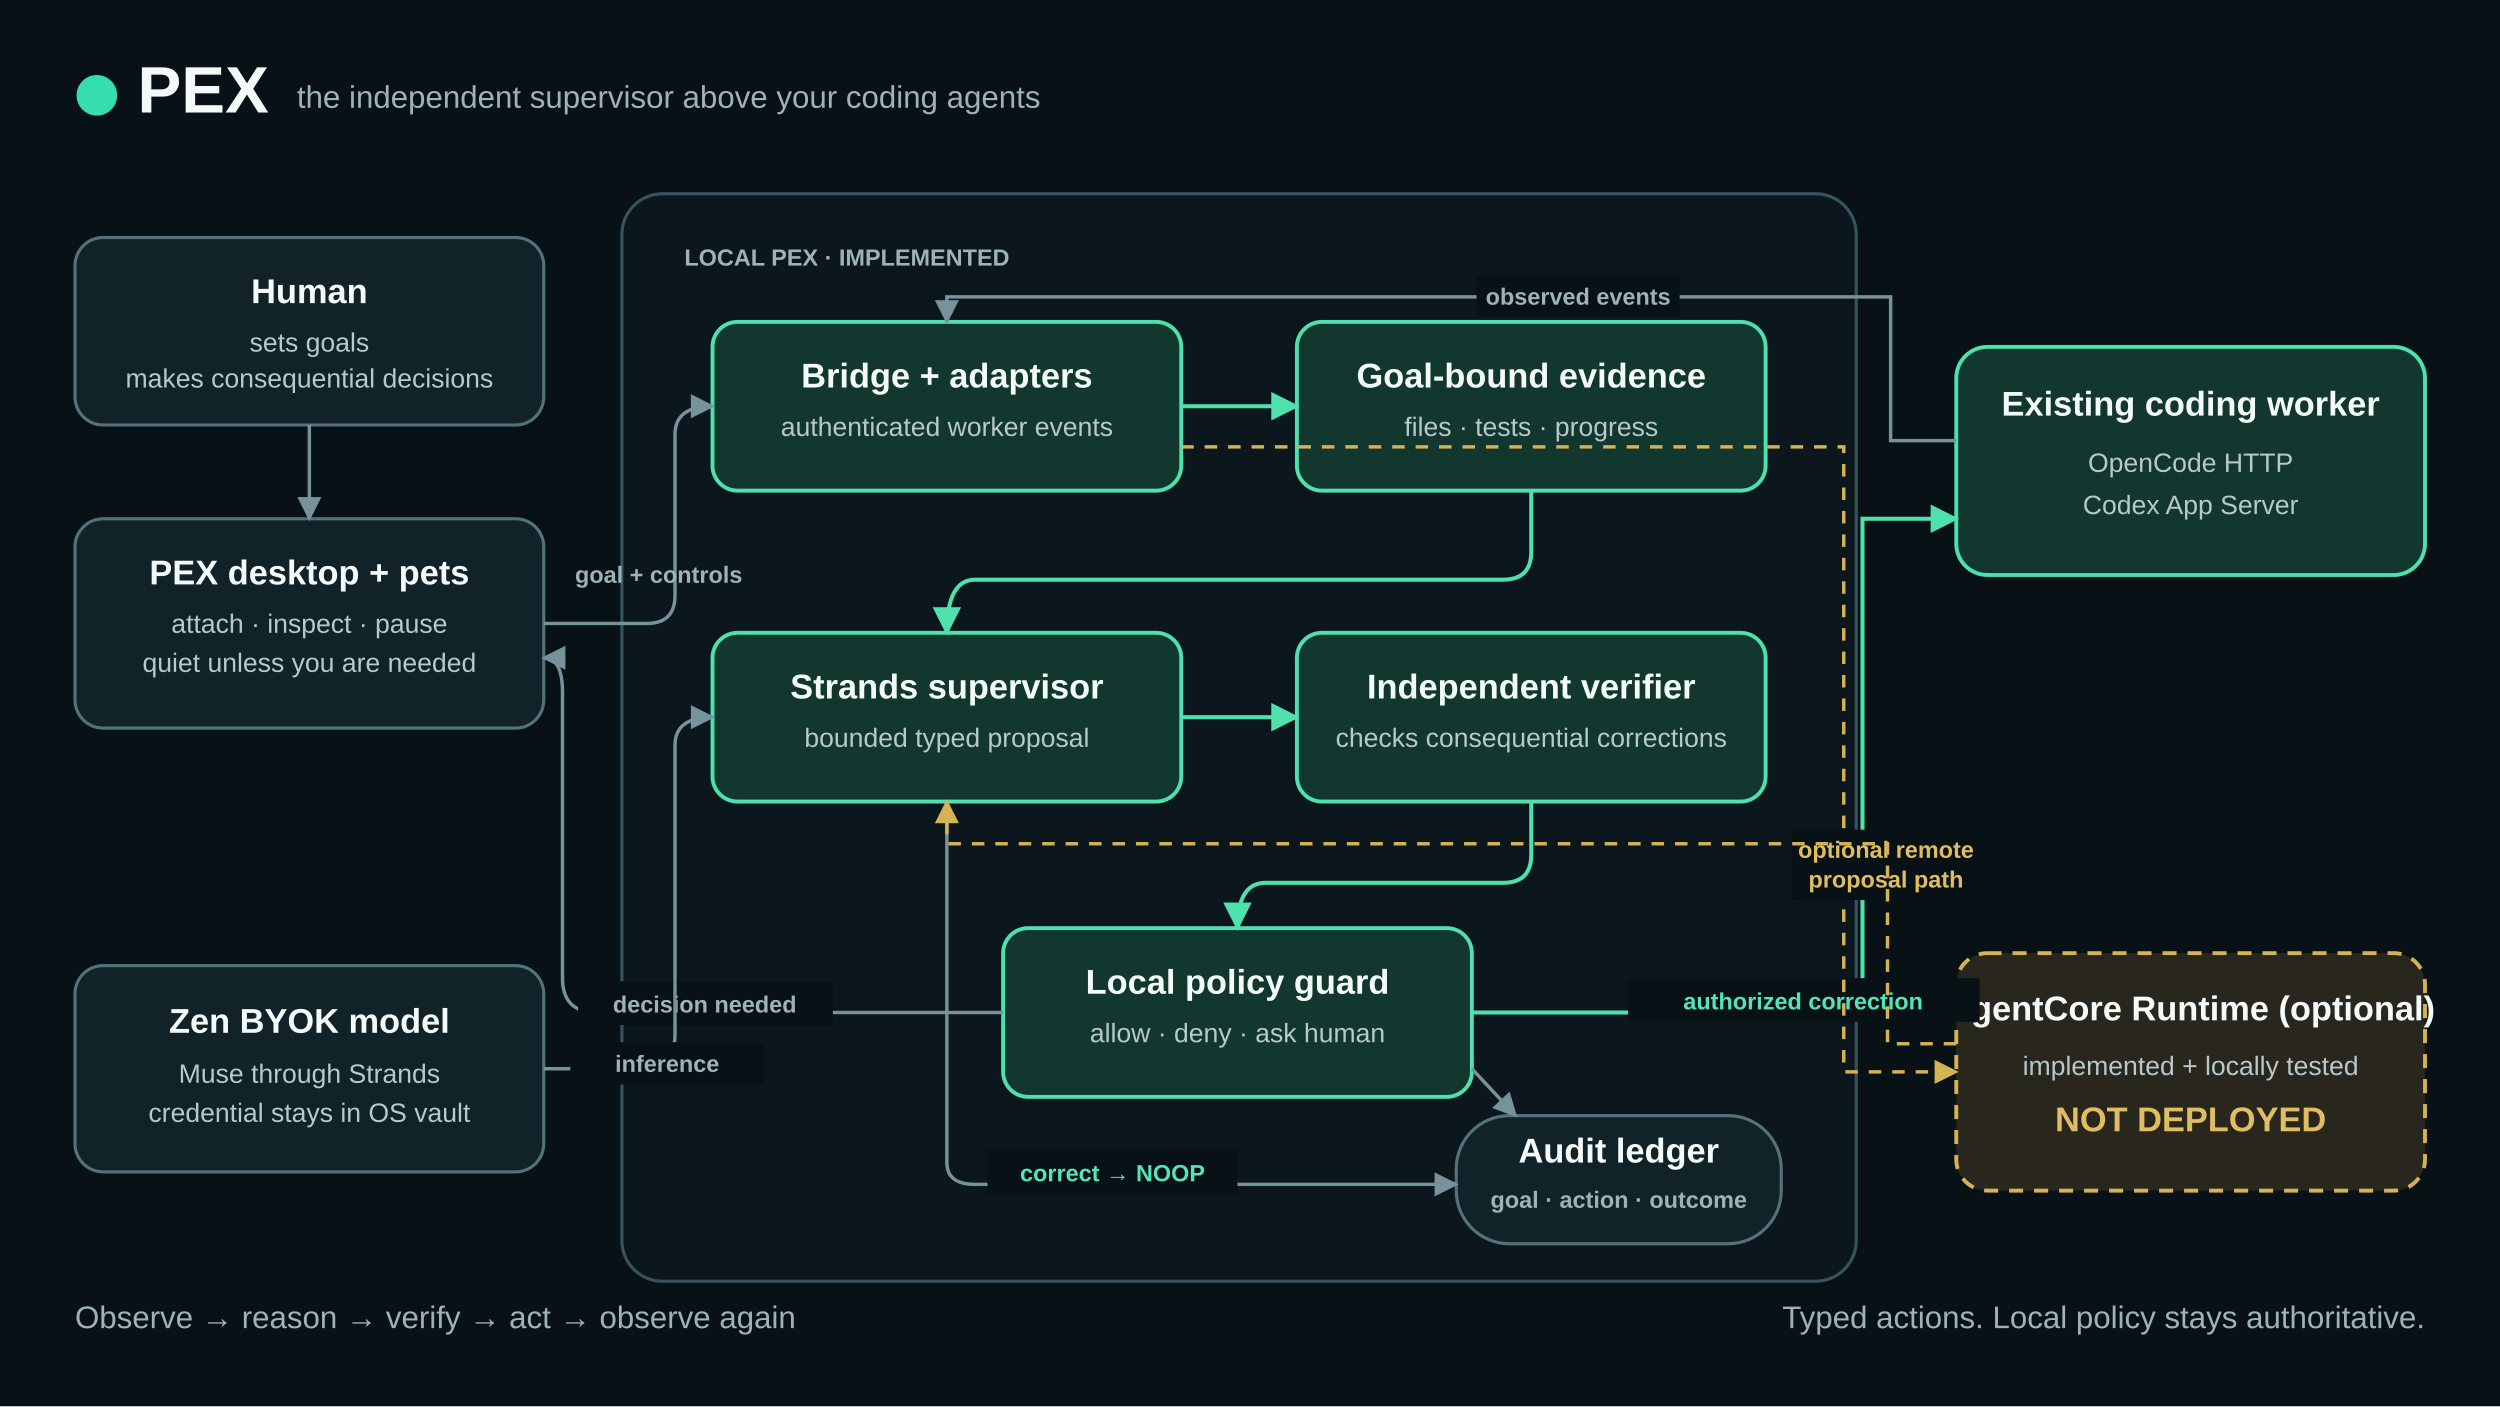
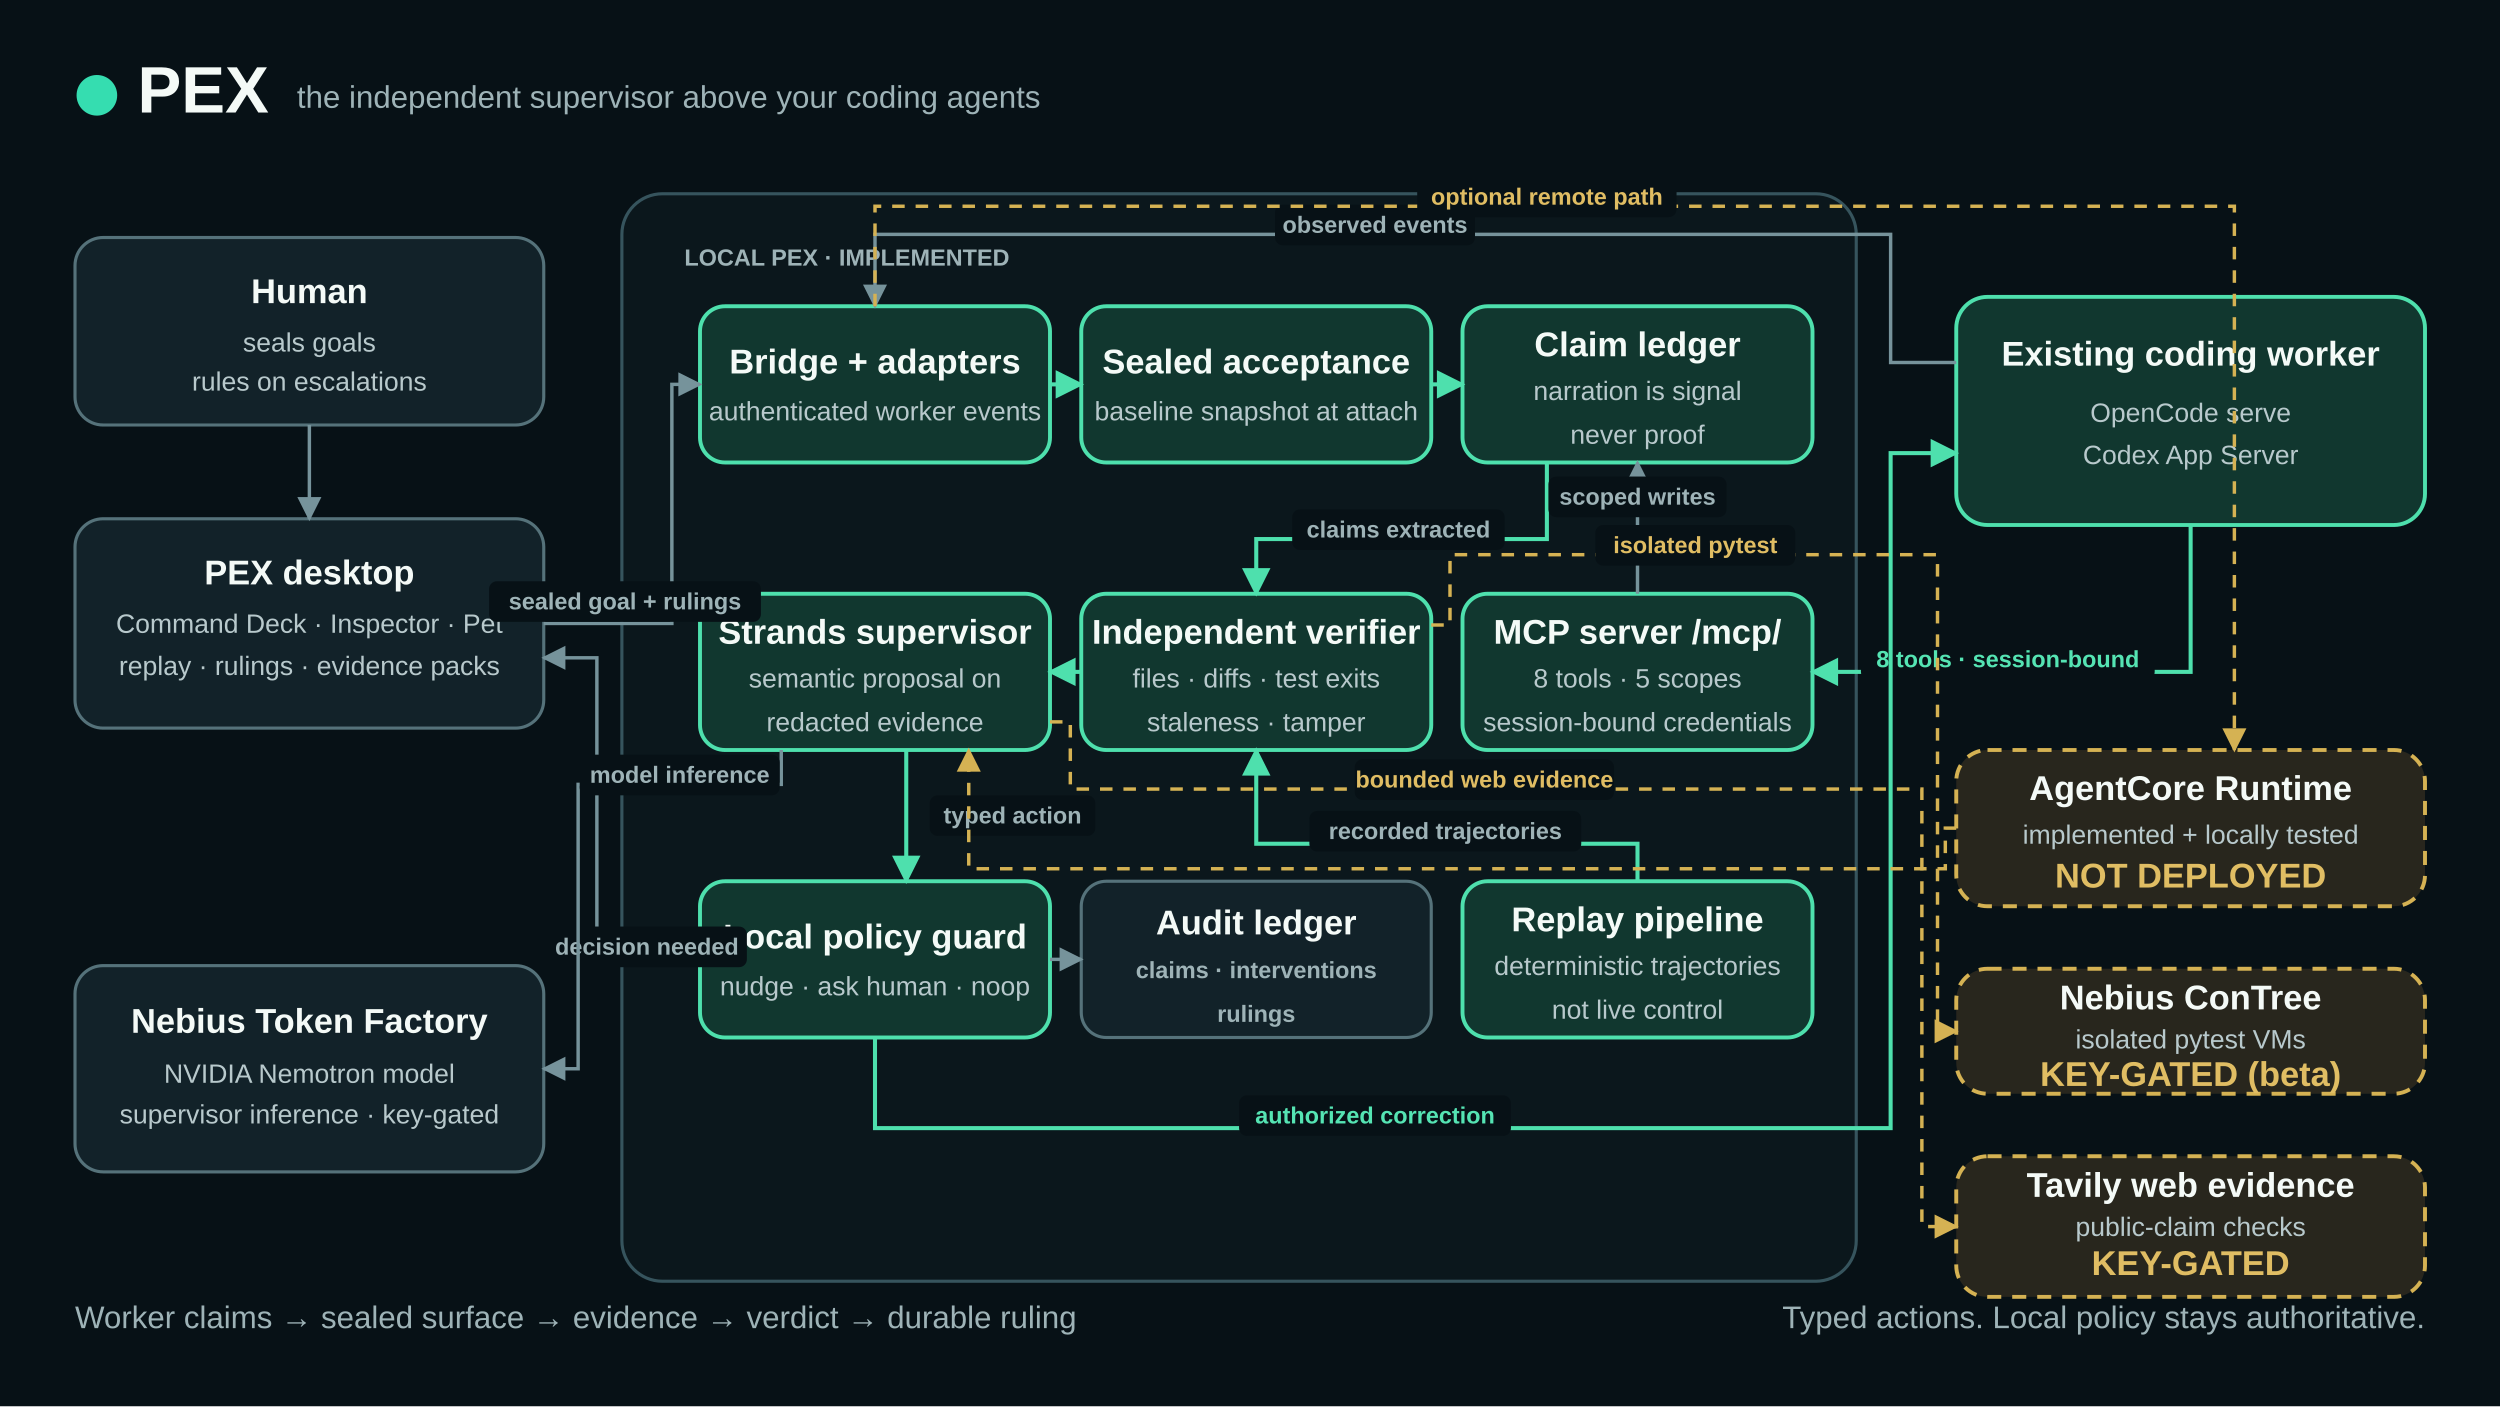
<svg xmlns="http://www.w3.org/2000/svg" width="1600" height="900" viewBox="0 0 1600 900" role="img" aria-labelledby="title desc">
  <defs>
    <style>
      .title{font:700 42px 'Segoe UI',Arial,sans-serif;fill:#f4faf7}.sub{font:400 20px 'Segoe UI',Arial,sans-serif;fill:#9eb3b7}
      .h{font:700 22px 'Segoe UI',Arial,sans-serif;fill:#f4faf7}.b{font:400 17px 'Segoe UI',Arial,sans-serif;fill:#b8c9cc}.small{font:600 15px 'Segoe UI',Arial,sans-serif;fill:#9eb3b7}
      .card{fill:#122229;stroke:#55727a;stroke-width:2}.core{fill:#11372f;stroke:#4ee0ad;stroke-width:2.5}.optional{fill:#28261d;stroke:#d5b253;stroke-width:2.5;stroke-dasharray:9 7}
      .container{fill:#0b171c;stroke:#36545d;stroke-width:2}.line{fill:none;stroke:#76939b;stroke-width:2.2}.accent{fill:none;stroke:#4ee0ad;stroke-width:2.6}.dash{fill:none;stroke:#d5b253;stroke-width:2.2;stroke-dasharray:8 7}
      .labelbg{fill:#071116}.green{fill:#55e4b3}.gold{fill:#e0bd63}
    </style>
    <marker id="arrow" viewBox="0 0 10 10" refX="9" refY="5" markerWidth="7" markerHeight="7" orient="auto-start-reverse">
      <path d="M0 0L10 5L0 10Z" fill="#76939b" />
    </marker>
    <marker id="arrowAccent" viewBox="0 0 10 10" refX="9" refY="5" markerWidth="7" markerHeight="7" orient="auto-start-reverse">
      <path d="M0 0L10 5L0 10Z" fill="#4ee0ad" />
    </marker>
    <marker id="arrowGold" viewBox="0 0 10 10" refX="9" refY="5" markerWidth="7" markerHeight="7" orient="auto-start-reverse">
      <path d="M0 0L10 5L0 10Z" fill="#d5b253" />
    </marker>
  </defs>
  <rect width="1600" height="900" fill="#071116" />
  <circle cx="62" cy="61" r="13" fill="#35ddb0" />
  <text x="88" y="72" class="title">PEX</text>
  <text x="190" y="69" class="sub">the independent supervisor above your coding agents</text>
  <rect x="48" y="152" width="300" height="120" rx="18" class="card" />
  <text x="198" y="194" text-anchor="middle" class="h">Human</text>
-   <text x="198" y="225" text-anchor="middle" class="b">sets goals</text>
-   <text x="198" y="248" text-anchor="middle" class="b">makes consequential decisions</text>
+   <text x="198" y="225" text-anchor="middle" class="b">seals goals</text>
+   <text x="198" y="250" text-anchor="middle" class="b">rules on escalations</text>
  <rect x="48" y="332" width="300" height="134" rx="18" class="card" />
-   <text x="198" y="374" text-anchor="middle" class="h">PEX desktop + pets</text>
-   <text x="198" y="405" text-anchor="middle" class="b">attach · inspect · pause</text>
-   <text x="198" y="430" text-anchor="middle" class="b">quiet unless you are needed</text>
+   <text x="198" y="374" text-anchor="middle" class="h">PEX desktop</text>
+   <text x="198" y="405" text-anchor="middle" class="b">Command Deck · Inspector · Pet</text>
+   <text x="198" y="432" text-anchor="middle" class="b">replay · rulings · evidence packs</text>
  <rect x="48" y="618" width="300" height="132" rx="18" class="card" />
-   <text x="198" y="661" text-anchor="middle" class="h">Zen BYOK model</text>
-   <text x="198" y="693" text-anchor="middle" class="b">Muse through Strands</text>
-   <text x="198" y="718" text-anchor="middle" class="b">credential stays in OS vault</text>
+   <text x="198" y="661" text-anchor="middle" class="h">Nebius Token Factory</text>
+   <text x="198" y="693" text-anchor="middle" class="b">NVIDIA Nemotron model</text>
+   <text x="198" y="719" text-anchor="middle" class="b">supervisor inference · key-gated</text>
  <rect x="398" y="124" width="790" height="696" rx="26" class="container" />
  <text x="438" y="170" class="small">LOCAL PEX · IMPLEMENTED</text>
-   <rect x="456" y="206" width="300" height="108" rx="16" class="core" />
-   <text x="606" y="248" text-anchor="middle" class="h">Bridge + adapters</text>
-   <text x="606" y="279" text-anchor="middle" class="b">authenticated worker events</text>
-   <rect x="830" y="206" width="300" height="108" rx="16" class="core" />
-   <text x="980" y="248" text-anchor="middle" class="h">Goal-bound evidence</text>
-   <text x="980" y="279" text-anchor="middle" class="b">files · tests · progress</text>
-   <rect x="456" y="405" width="300" height="108" rx="16" class="core" />
-   <text x="606" y="447" text-anchor="middle" class="h">Strands supervisor</text>
-   <text x="606" y="478" text-anchor="middle" class="b">bounded typed proposal</text>
-   <rect x="830" y="405" width="300" height="108" rx="16" class="core" />
-   <text x="980" y="447" text-anchor="middle" class="h">Independent verifier</text>
-   <text x="980" y="478" text-anchor="middle" class="b">checks consequential corrections</text>
-   <rect x="642" y="594" width="300" height="108" rx="16" class="core" />
-   <text x="792" y="636" text-anchor="middle" class="h">Local policy guard</text>
-   <text x="792" y="667" text-anchor="middle" class="b">allow · deny · ask human</text>
-   <rect x="932" y="714" width="208" height="82" rx="34" class="card" />
-   <text x="1036" y="744" text-anchor="middle" class="h" font-size="19">Audit ledger</text>
-   <text x="1036" y="773" text-anchor="middle" class="small">goal · action · outcome</text>
-   <rect x="1252" y="222" width="300" height="146" rx="20" class="core" />
-   <text x="1402" y="266" text-anchor="middle" class="h">Existing coding worker</text>
-   <text x="1402" y="302" text-anchor="middle" class="b">OpenCode HTTP</text>
-   <text x="1402" y="329" text-anchor="middle" class="b">Codex App Server</text>
-   <rect x="1252" y="610" width="300" height="152" rx="20" class="optional" />
-   <text x="1402" y="653" text-anchor="middle" class="h">AgentCore Runtime (optional)</text>
-   <text x="1402" y="688" text-anchor="middle" class="b">implemented + locally tested</text>
-   <text x="1402" y="724" text-anchor="middle" class="h gold">NOT DEPLOYED</text>
+   <rect x="448" y="196" width="224" height="100" rx="16" class="core" />
+   <text x="560" y="239" text-anchor="middle" class="h">Bridge + adapters</text>
+   <text x="560" y="269" text-anchor="middle" class="b">authenticated worker events</text>
+   <rect x="692" y="196" width="224" height="100" rx="16" class="core" />
+   <text x="804" y="239" text-anchor="middle" class="h">Sealed acceptance</text>
+   <text x="804" y="269" text-anchor="middle" class="b">baseline snapshot at attach</text>
+   <rect x="936" y="196" width="224" height="100" rx="16" class="core" />
+   <text x="1048" y="228" text-anchor="middle" class="h">Claim ledger</text>
+   <text x="1048" y="256" text-anchor="middle" class="b">narration is signal</text>
+   <text x="1048" y="284" text-anchor="middle" class="b">never proof</text>
+   <rect x="448" y="380" width="224" height="100" rx="16" class="core" />
+   <text x="560" y="412" text-anchor="middle" class="h">Strands supervisor</text>
+   <text x="560" y="440" text-anchor="middle" class="b">semantic proposal on</text>
+   <text x="560" y="468" text-anchor="middle" class="b">redacted evidence</text>
+   <rect x="692" y="380" width="224" height="100" rx="16" class="core" />
+   <text x="804" y="412" text-anchor="middle" class="h">Independent verifier</text>
+   <text x="804" y="440" text-anchor="middle" class="b">files · diffs · test exits</text>
+   <text x="804" y="468" text-anchor="middle" class="b">staleness · tamper</text>
+   <rect x="936" y="380" width="224" height="100" rx="16" class="core" />
+   <text x="1048" y="412" text-anchor="middle" class="h">MCP server /mcp/</text>
+   <text x="1048" y="440" text-anchor="middle" class="b">8 tools · 5 scopes</text>
+   <text x="1048" y="468" text-anchor="middle" class="b">session-bound credentials</text>
+   <rect x="448" y="564" width="224" height="100" rx="16" class="core" />
+   <text x="560" y="607" text-anchor="middle" class="h">Local policy guard</text>
+   <text x="560" y="637" text-anchor="middle" class="b">nudge · ask human · noop</text>
+   <rect x="692" y="564" width="224" height="100" rx="16" class="card" />
+   <text x="804" y="598" text-anchor="middle" class="h" font-size="19">Audit ledger</text>
+   <text x="804" y="626" text-anchor="middle" class="small">claims · interventions</text>
+   <text x="804" y="654" text-anchor="middle" class="small">rulings</text>
+   <rect x="936" y="564" width="224" height="100" rx="16" class="core" />
+   <text x="1048" y="596" text-anchor="middle" class="h">Replay pipeline</text>
+   <text x="1048" y="624" text-anchor="middle" class="b">deterministic trajectories</text>
+   <text x="1048" y="652" text-anchor="middle" class="b">not live control</text>
+   <rect x="1252" y="190" width="300" height="146" rx="20" class="core" />
+   <text x="1402" y="234" text-anchor="middle" class="h">Existing coding worker</text>
+   <text x="1402" y="270" text-anchor="middle" class="b">OpenCode serve</text>
+   <text x="1402" y="297" text-anchor="middle" class="b">Codex App Server</text>
+   <rect x="1252" y="480" width="300" height="100" rx="20" class="optional" />
+   <text x="1402" y="512" text-anchor="middle" class="h">AgentCore Runtime</text>
+   <text x="1402" y="540" text-anchor="middle" class="b">implemented + locally tested</text>
+   <text x="1402" y="568" text-anchor="middle" class="h gold" font-size="15">NOT DEPLOYED</text>
+   <rect x="1252" y="620" width="300" height="80" rx="20" class="optional" />
+   <text x="1402" y="646" text-anchor="middle" class="h">Nebius ConTree</text>
+   <text x="1402" y="671" text-anchor="middle" class="b">isolated pytest VMs</text>
+   <text x="1402" y="695" text-anchor="middle" class="h gold" font-size="15">KEY-GATED (beta)</text>
+   <rect x="1252" y="740" width="300" height="90" rx="20" class="optional" />
+   <text x="1402" y="766" text-anchor="middle" class="h">Tavily web evidence</text>
+   <text x="1402" y="791" text-anchor="middle" class="b">public-claim checks</text>
+   <text x="1402" y="816" text-anchor="middle" class="h gold" font-size="15">KEY-GATED</text>
  <path d="M198 272V332" class="line" marker-end="url(#arrow)" />
-   <path d="M348 399H414Q432 399 432 381V278Q432 260 456 260" class="line" marker-end="url(#arrow)" />
-   <text x="368" y="373" class="small">goal + controls</text>
-   <path d="M756 260H830" class="accent" marker-end="url(#arrowAccent)" />
-   <path d="M980 314V353Q980 371 962 371H624Q606 371 606 405" class="accent" marker-end="url(#arrowAccent)" />
-   <path d="M756 459H830" class="accent" marker-end="url(#arrowAccent)" />
-   <path d="M980 513V547Q980 565 962 565H810Q792 565 792 594" class="accent" marker-end="url(#arrowAccent)" />
-   <path d="M1252 282H1210V190H606V206" class="line" marker-end="url(#arrow)" />
-   <rect x="945" y="176" width="130" height="26" class="labelbg" />
-   <text x="1010" y="195" text-anchor="middle" class="small">observed events</text>
-   <path d="M942 648H1192V332H1252" class="accent" marker-end="url(#arrowAccent)" />
-   <rect x="1042" y="626" width="225" height="28" class="labelbg" />
-   <text x="1154" y="646" text-anchor="middle" class="small green">authorized correction</text>
-   <path d="M642 648H382Q360 648 360 626V443Q360 421 348 421" class="line" marker-end="url(#arrow)" />
-   <rect x="370" y="628" width="163" height="28" class="labelbg" />
-   <text x="451" y="648" text-anchor="middle" class="small">decision needed</text>
-   <path d="M348 684H410Q432 684 432 662V477Q432 459 456 459" class="line" marker-end="url(#arrow)" />
-   <rect x="365" y="667" width="124" height="27" class="labelbg" />
-   <text x="427" y="686" text-anchor="middle" class="small">inference</text>
-   <path d="M606 513V744Q606 758 624 758H932" class="line" marker-end="url(#arrow)" />
-   <rect x="632" y="736" width="160" height="28" class="labelbg" />
-   <text x="712" y="756" text-anchor="middle" class="small green">correct → NOOP</text>
-   <path d="M942 684L970 714" class="line" marker-end="url(#arrow)" />
-   <path d="M756 286H1180V686H1252" class="dash" marker-end="url(#arrowGold)" />
-   <rect x="1147" y="531" width="121" height="45" class="labelbg" />
-   <text x="1207" y="549" text-anchor="middle" class="small gold">optional remote</text>
-   <text x="1207" y="568" text-anchor="middle" class="small gold">proposal path</text>
-   <path d="M1252 668H1208V540H606V513" class="dash" marker-end="url(#arrowGold)" />
-   <text x="48" y="850" class="sub">Observe → reason → verify → act → observe again</text>
+   <path d="M348 399H430V246H448" class="line" marker-end="url(#arrow)" />
+   <rect x="313" y="372" width="174" height="26" rx="5" class="labelbg" />
+   <text x="400" y="390" text-anchor="middle" class="small">sealed goal + rulings</text>
+   <path d="M672 246H692" class="accent" marker-end="url(#arrowAccent)" />
+   <path d="M916 246H936" class="accent" marker-end="url(#arrowAccent)" />
+   <path d="M990 296V345H804V380" class="accent" marker-end="url(#arrowAccent)" />
+   <rect x="827" y="326" width="136" height="26" rx="5" class="labelbg" />
+   <text x="895" y="344" text-anchor="middle" class="small">claims extracted</text>
+   <path d="M692 430H672" class="accent" marker-end="url(#arrowAccent)" />
+   <path d="M580 480V564" class="accent" marker-end="url(#arrowAccent)" />
+   <rect x="595" y="509" width="106" height="26" rx="5" class="labelbg" />
+   <text x="648" y="527" text-anchor="middle" class="small">typed action</text>
+   <path d="M672 614H692" class="line" marker-end="url(#arrow)" />
+   <path d="M1048 564V540H804V480" class="accent" marker-end="url(#arrowAccent)" />
+   <rect x="838" y="519" width="174" height="26" rx="5" class="labelbg" />
+   <text x="925" y="537" text-anchor="middle" class="small">recorded trajectories</text>
+   <path d="M1048 380V296" class="line" marker-end="url(#arrow)" />
+   <rect x="991" y="305" width="114" height="26" rx="5" class="labelbg" />
+   <text x="1048" y="323" text-anchor="middle" class="small">scoped writes</text>
+   <path d="M1252 232H1210V150H560V196" class="line" marker-end="url(#arrow)" />
+   <rect x="816" y="131" width="128" height="26" rx="5" class="labelbg" />
+   <text x="880" y="149" text-anchor="middle" class="small">observed events</text>
+   <path d="M1402 336V430H1160" class="accent" marker-end="url(#arrowAccent)" />
+   <rect x="1191" y="409" width="188" height="26" rx="5" class="labelbg" />
+   <text x="1285" y="427" text-anchor="middle" class="small green">8 tools · session-bound</text>
+   <path d="M560 664V722H1210V290H1252" class="accent" marker-end="url(#arrowAccent)" />
+   <rect x="793" y="701" width="174" height="26" rx="5" class="labelbg" />
+   <text x="880" y="719" text-anchor="middle" class="small green">authorized correction</text>
+   <path d="M448 614H382V421H348" class="line" marker-end="url(#arrow)" />
+   <rect x="350" y="593" width="128" height="26" rx="5" class="labelbg" />
+   <text x="414" y="611" text-anchor="middle" class="small">decision needed</text>
+   <path d="M500 480V502H370V684H348" class="line" marker-end="url(#arrow)" />
+   <rect x="371" y="483" width="128" height="26" rx="5" class="labelbg" />
+   <text x="435" y="501" text-anchor="middle" class="small">model inference</text>
+   <path d="M560 196V132H1430V480" class="dash" marker-end="url(#arrowGold)" />
+   <rect x="907" y="113" width="166" height="26" rx="5" class="labelbg" />
+   <text x="990" y="131" text-anchor="middle" class="small gold">optional remote path</text>
+   <path d="M1252 530H1245V556H620V480" class="dash" marker-end="url(#arrowGold)" />
+   <path d="M916 400H928V355H1240V660H1252" class="dash" marker-end="url(#arrowGold)" />
+   <rect x="1021" y="336" width="128" height="26" rx="5" class="labelbg" />
+   <text x="1085" y="354" text-anchor="middle" class="small gold">isolated pytest</text>
+   <path d="M672 462H685V505H1230V785H1252" class="dash" marker-end="url(#arrowGold)" />
+   <rect x="867" y="486" width="166" height="26" rx="5" class="labelbg" />
+   <text x="950" y="504" text-anchor="middle" class="small gold">bounded web evidence</text>
+   <text x="48" y="850" class="sub">Worker claims → sealed surface → evidence → verdict → durable ruling</text>
  <text x="1552" y="850" text-anchor="end" class="sub">Typed actions. Local policy stays authoritative.</text>
</svg>
